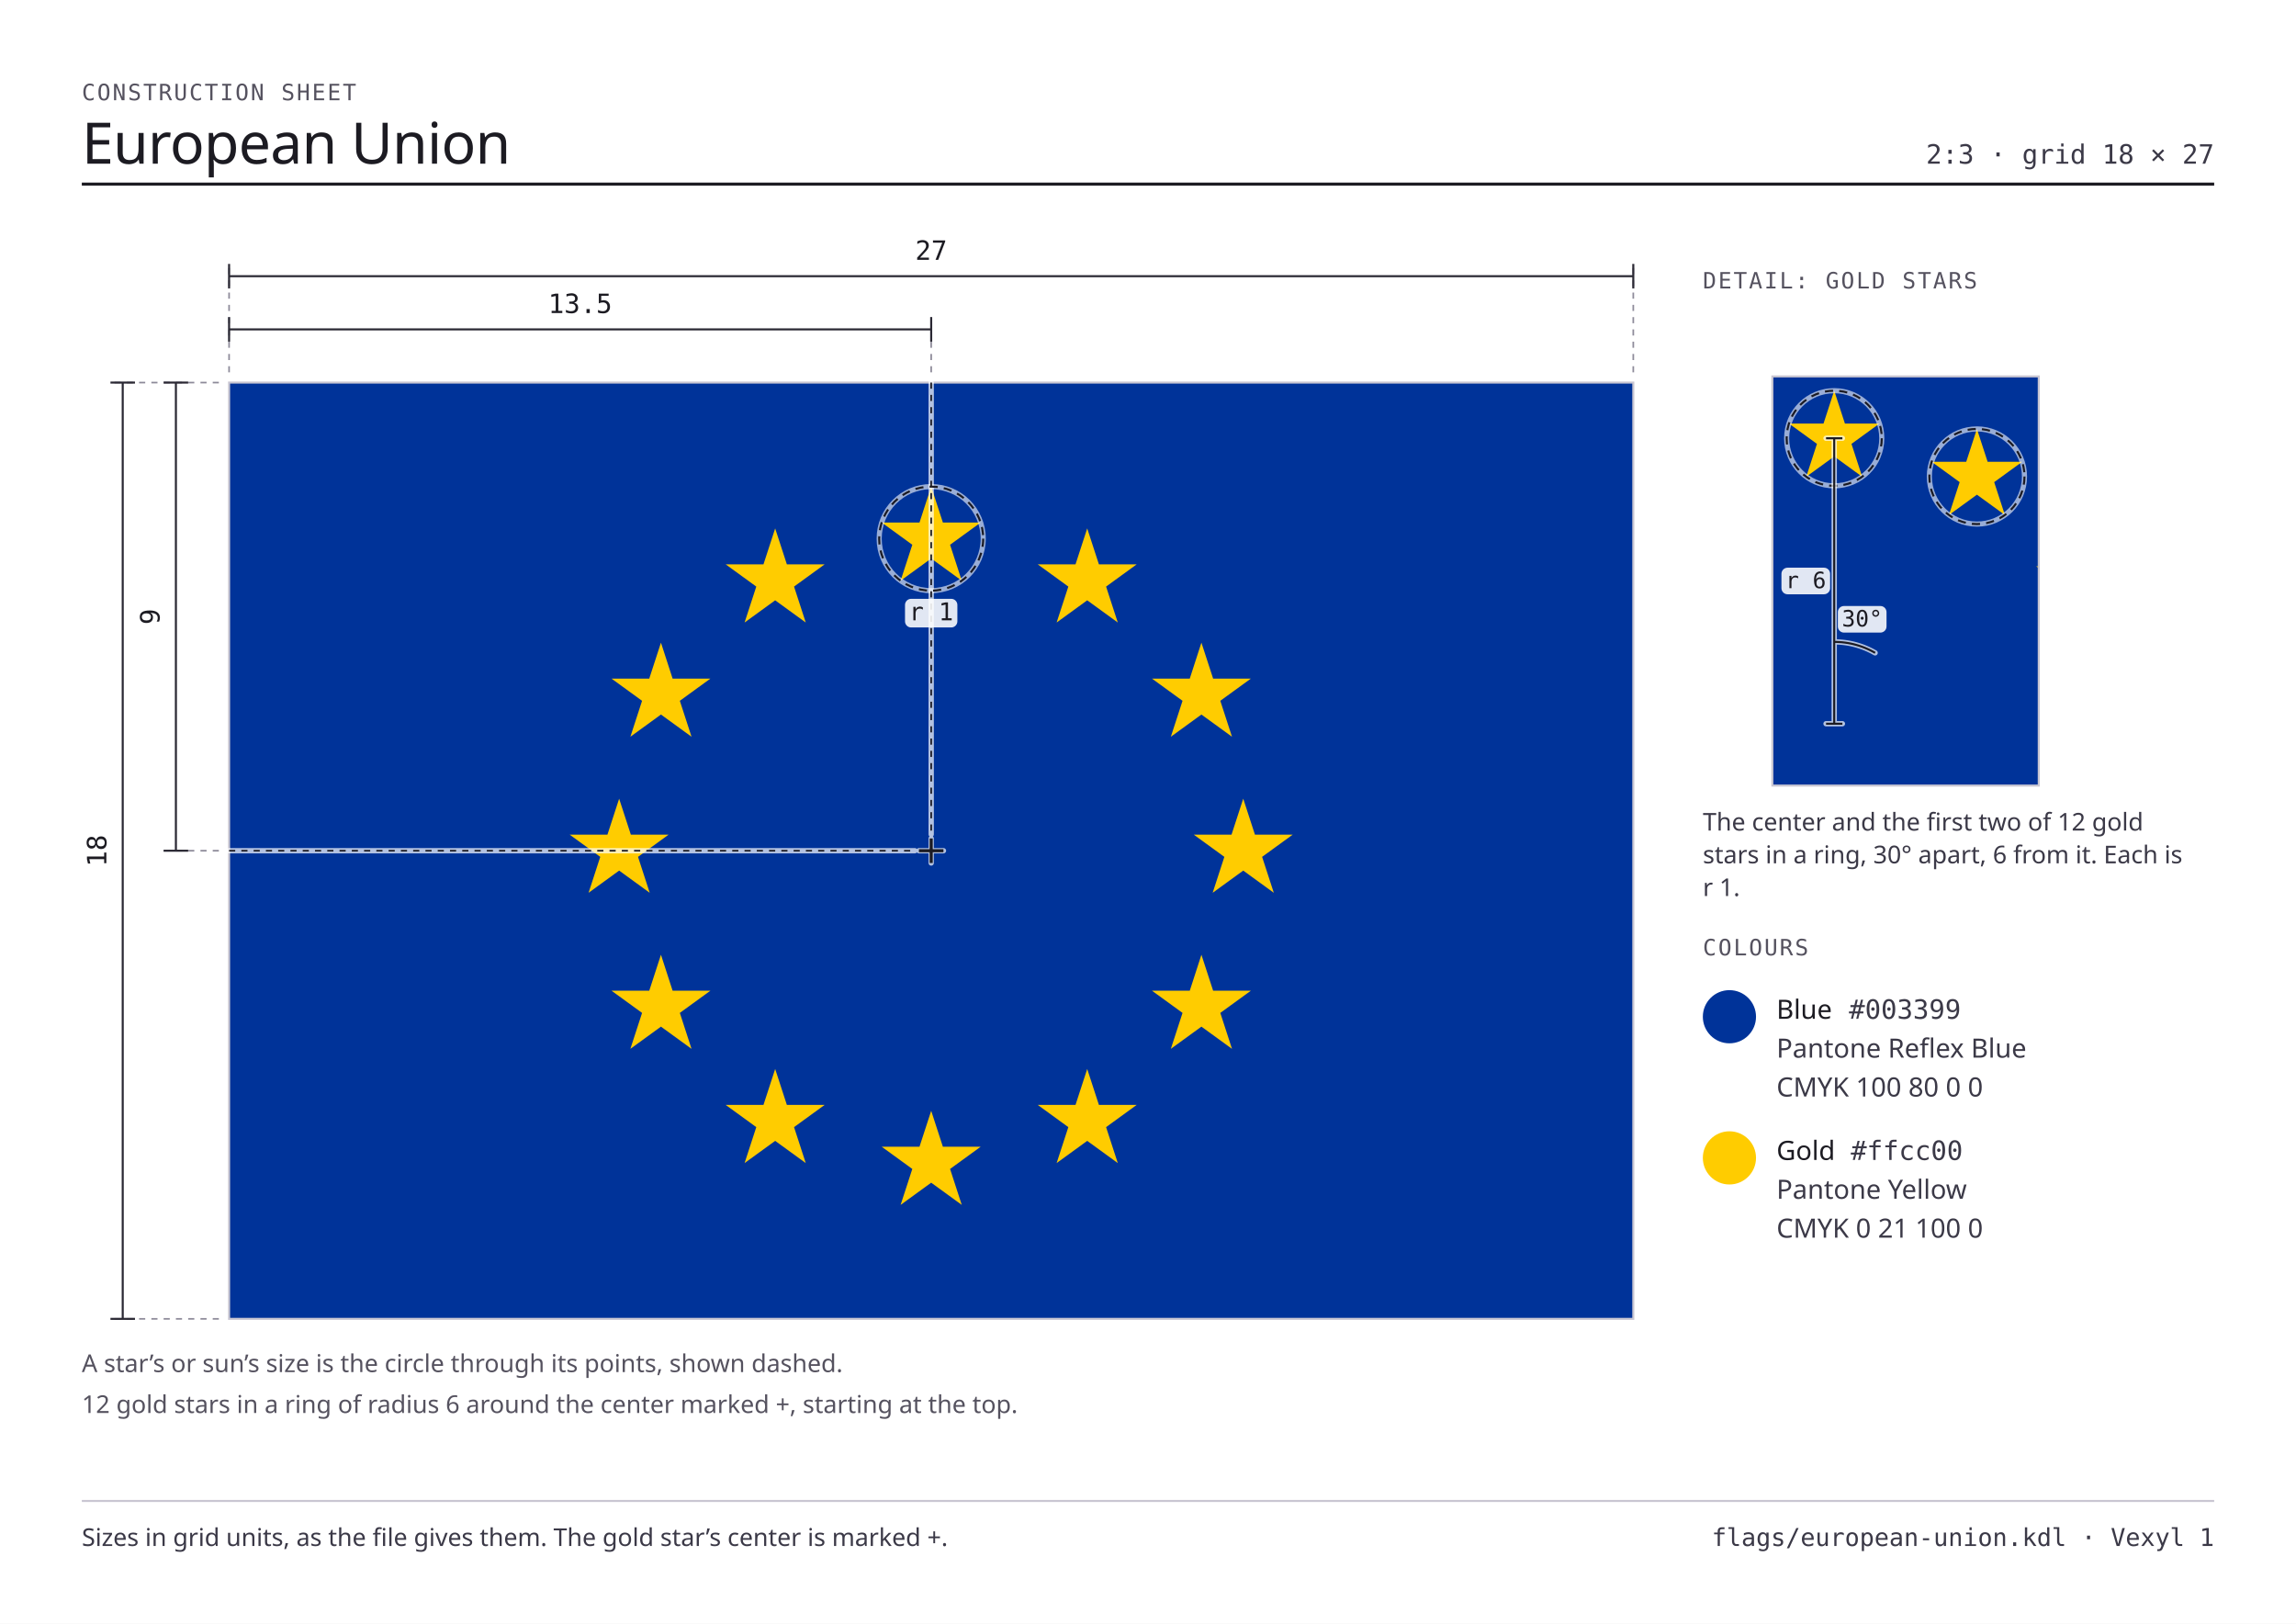
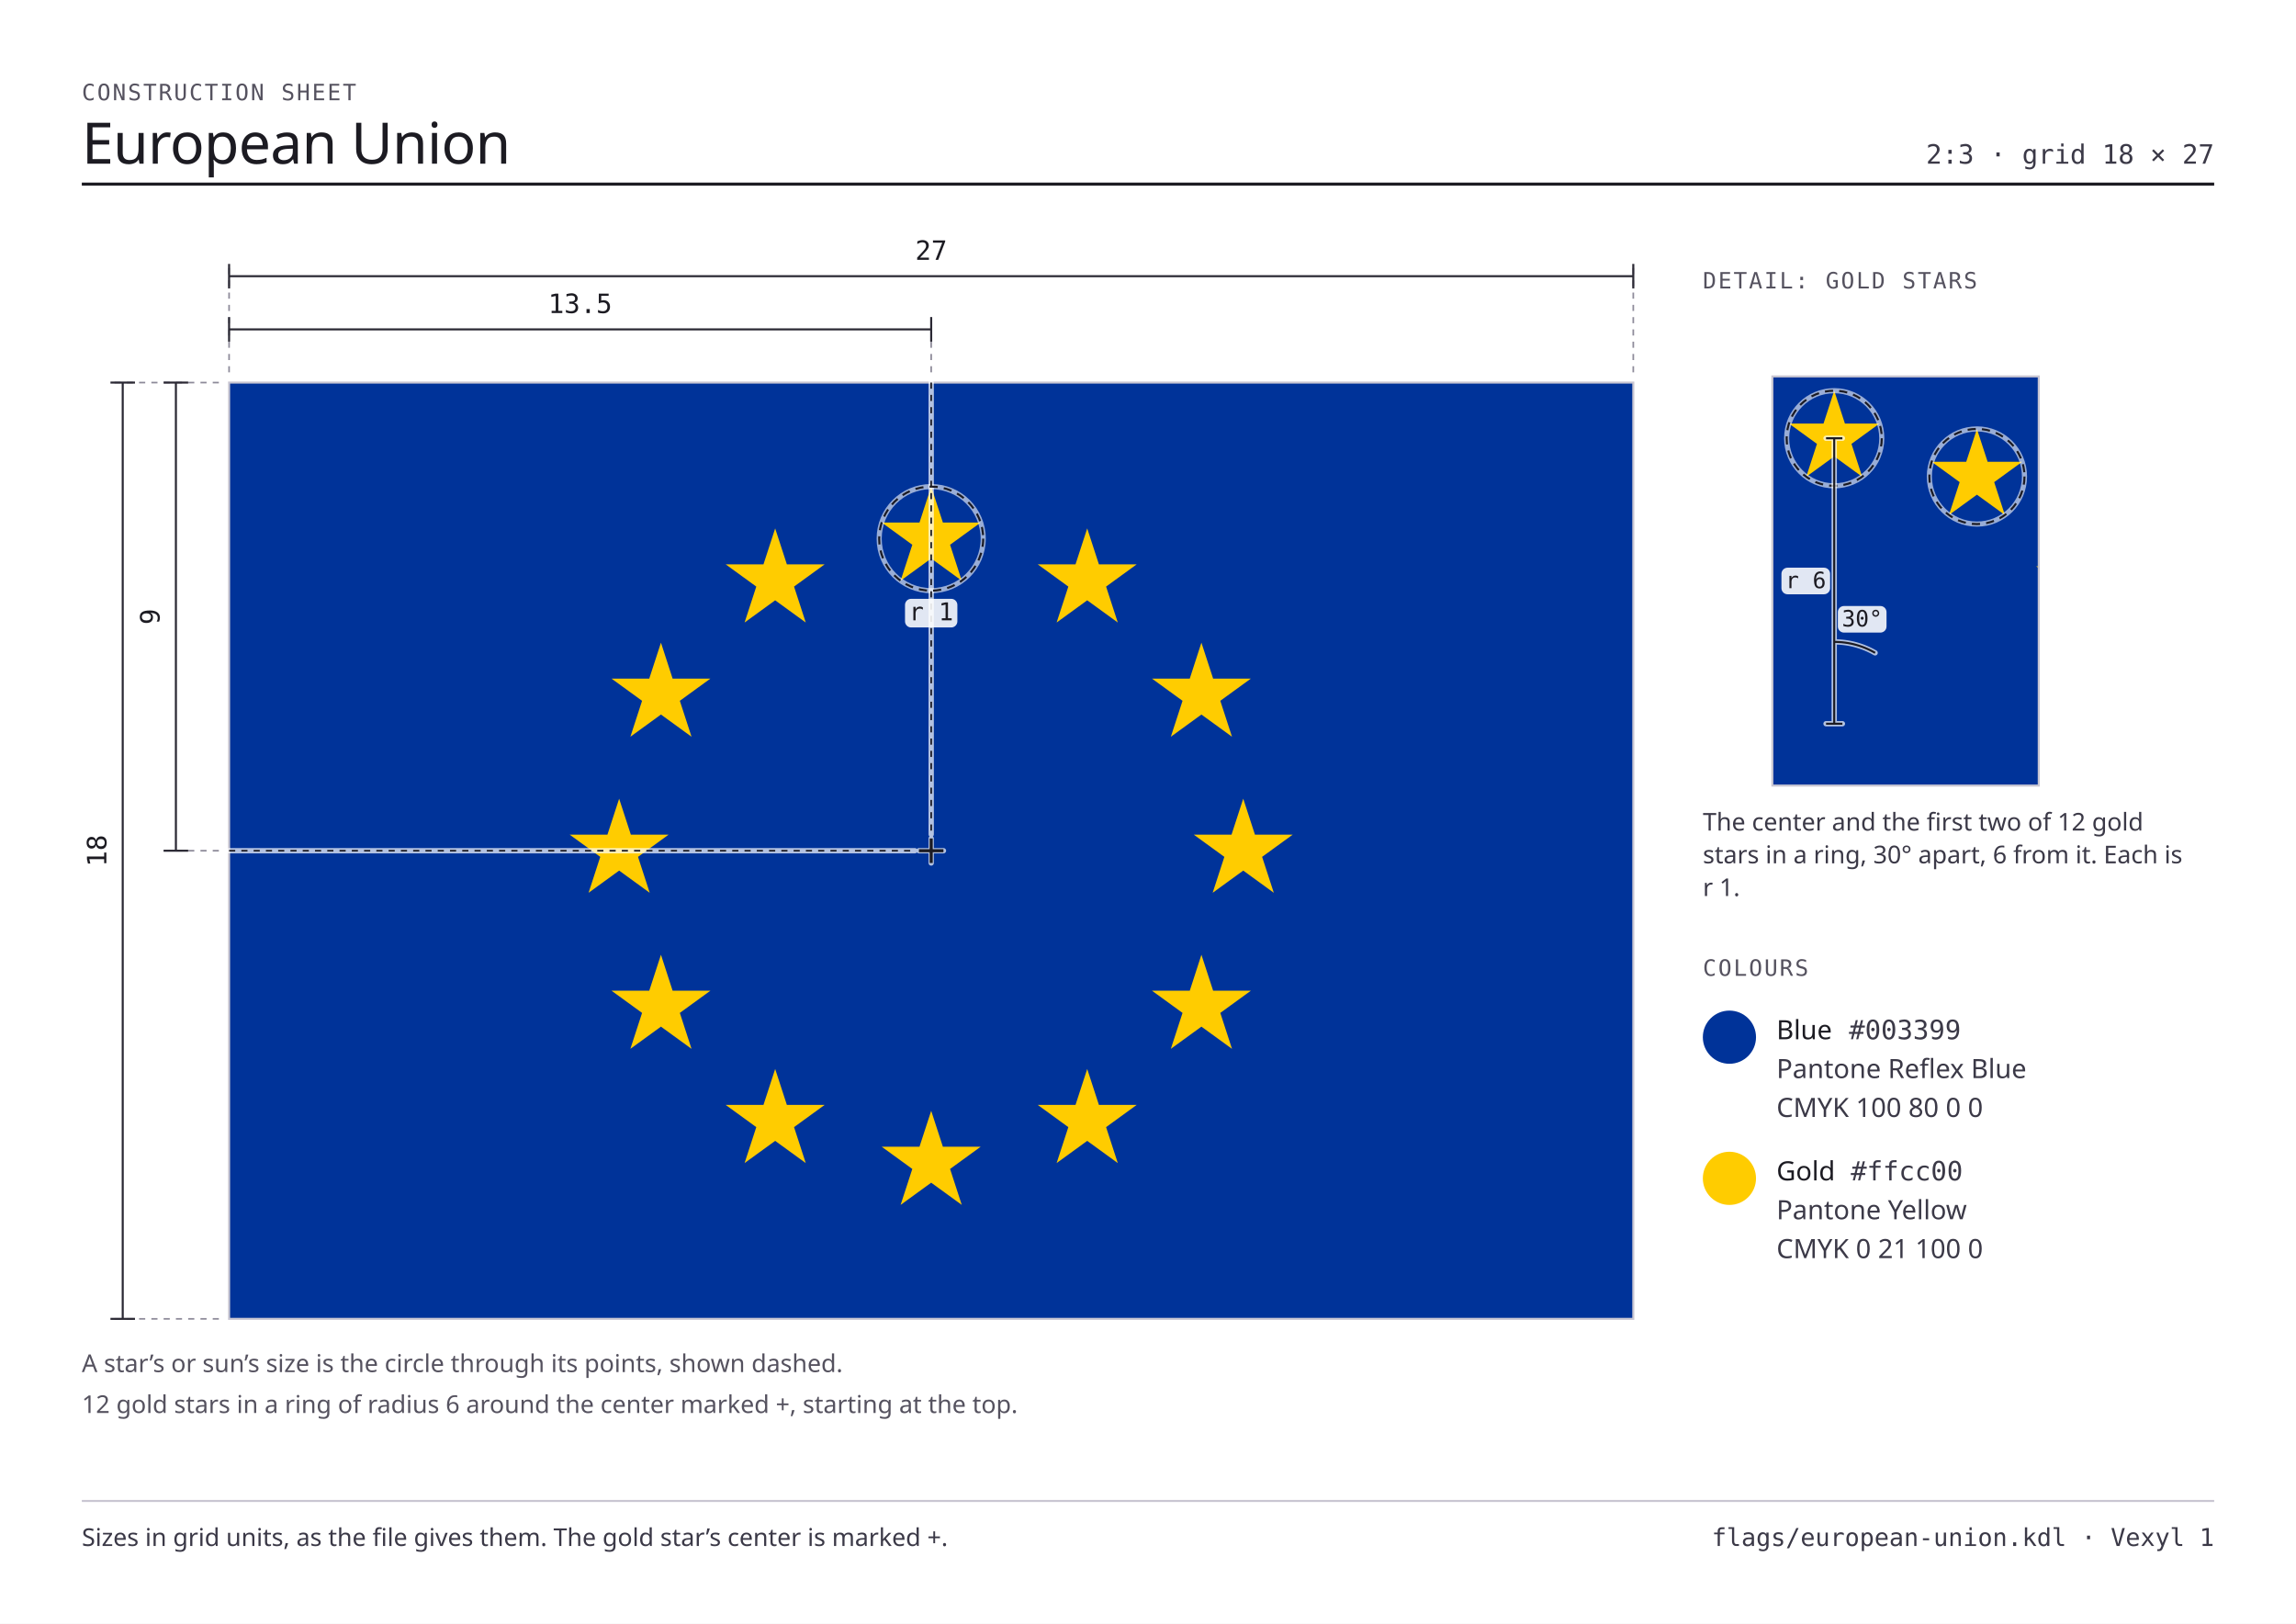
<svg xmlns="http://www.w3.org/2000/svg" width="297mm" height="210mm" viewBox="0 0 1122.52 793.701">
  <rect x="0" y="0" width="1122.52" height="793.701" fill="#ffffff" />
  <text x="40" y="49" font-family="Geist Mono, ui-monospace, monospace" font-size="11" letter-spacing="0.88" fill="#55525f">CONSTRUCTION SHEET</text>
  <text x="40" y="80" font-family="Geist, system-ui, sans-serif" font-size="28" font-weight="500" letter-spacing="-0.28" fill="#1c1b22">European Union</text>
  <text x="1082.52" y="80" font-family="Geist Mono, ui-monospace, monospace" font-size="13" text-anchor="end" fill="#3b3947">2:3 · grid 18 × 27</text>
  <path d="M40 90H1082.52" stroke="#1c1b22" stroke-width="1.5" />
  <svg x="112" y="187.01" width="686.52" height="457.68" viewBox="0 0 27 18" overflow="hidden">
    <clipPath id="vx-95590b61a2a55570-cs-f-flag1">
      <polygon points="0,0 27,0 27,18 0,18" />
    </clipPath>
    <g clip-path="url(#vx-95590b61a2a55570-cs-f-flag1)">
      <polygon points="0,0 27,0 27,18 0,18" fill="#003399" />
      <polygon points="13.5,2 13.725,2.691 14.451,2.691 13.863,3.118 14.088,3.809 13.5,3.382 12.912,3.809 13.137,3.118 12.549,2.691 13.275,2.691" fill="#ffcc00" />
      <polygon points="16.5,2.804 16.725,3.495 17.451,3.495 16.863,3.922 17.088,4.613 16.5,4.186 15.912,4.613 16.137,3.922 15.549,3.495 16.275,3.495" fill="#ffcc00" />
      <polygon points="18.696,5 18.921,5.691 19.647,5.691 19.059,6.118 19.284,6.809 18.696,6.382 18.108,6.809 18.333,6.118 17.745,5.691 18.472,5.691" fill="#ffcc00" />
      <polygon points="19.5,8 19.725,8.691 20.451,8.691 19.863,9.118 20.088,9.809 19.5,9.382 18.912,9.809 19.137,9.118 18.549,8.691 19.275,8.691" fill="#ffcc00" />
      <polygon points="18.696,11 18.921,11.691 19.647,11.691 19.059,12.118 19.284,12.809 18.696,12.382 18.108,12.809 18.333,12.118 17.745,11.691 18.472,11.691" fill="#ffcc00" />
      <polygon points="16.5,13.196 16.725,13.887 17.451,13.887 16.863,14.314 17.088,15.005 16.5,14.578 15.912,15.005 16.137,14.314 15.549,13.887 16.275,13.887" fill="#ffcc00" />
      <polygon points="13.5,14 13.725,14.691 14.451,14.691 13.863,15.118 14.088,15.809 13.5,15.382 12.912,15.809 13.137,15.118 12.549,14.691 13.275,14.691" fill="#ffcc00" />
      <polygon points="10.5,13.196 10.725,13.887 11.451,13.887 10.863,14.314 11.088,15.005 10.5,14.578 9.912,15.005 10.137,14.314 9.549,13.887 10.275,13.887" fill="#ffcc00" />
      <polygon points="8.304,11 8.528,11.691 9.255,11.691 8.667,12.118 8.892,12.809 8.304,12.382 7.716,12.809 7.941,12.118 7.353,11.691 8.079,11.691" fill="#ffcc00" />
      <polygon points="7.5,8 7.725,8.691 8.451,8.691 7.863,9.118 8.088,9.809 7.5,9.382 6.912,9.809 7.137,9.118 6.549,8.691 7.275,8.691" fill="#ffcc00" />
      <polygon points="8.304,5 8.528,5.691 9.255,5.691 8.667,6.118 8.892,6.809 8.304,6.382 7.716,6.809 7.941,6.118 7.353,5.691 8.079,5.691" fill="#ffcc00" />
      <polygon points="10.5,2.804 10.725,3.495 11.451,3.495 10.863,3.922 11.088,4.613 10.5,4.186 9.912,4.613 10.137,3.922 9.549,3.495 10.275,3.495" fill="#ffcc00" />
    </g>
  </svg>
  <rect x="112" y="187.01" width="686.52" height="457.68" fill="none" stroke="#c9c6d2" stroke-width="1" />
  <path d="M112 182.01V129.01M455.26 182.01V155.01M798.52 182.01V129.01M107 187.01H54M107 415.85H80M107 644.69H54" fill="none" stroke="#8d8a99" stroke-width="0.8" stroke-dasharray="3 3" />
  <text x="283.63" y="153.01" font-family="Geist Mono, ui-monospace, monospace" font-size="13" fill="#1c1b22" stroke="#ffffff" stroke-width="3" stroke-linejoin="round" paint-order="stroke" text-anchor="middle">13.5</text>
  <text x="455.26" y="127.01" font-family="Geist Mono, ui-monospace, monospace" font-size="13" fill="#1c1b22" stroke="#ffffff" stroke-width="3" stroke-linejoin="round" paint-order="stroke" text-anchor="middle">27</text>
  <text x="78" y="301.43" font-family="Geist Mono, ui-monospace, monospace" font-size="13" fill="#1c1b22" stroke="#ffffff" stroke-width="3" stroke-linejoin="round" paint-order="stroke" text-anchor="middle" transform="rotate(-90 78 301.4304)">9</text>
  <text x="52" y="415.85" font-family="Geist Mono, ui-monospace, monospace" font-size="13" fill="#1c1b22" stroke="#ffffff" stroke-width="3" stroke-linejoin="round" paint-order="stroke" text-anchor="middle" transform="rotate(-90 52 415.8504)">18</text>
  <path d="M455.26 187.01V407.85M112 415.85H447.26M449.26 415.85H461.26M455.26 409.85V421.85" fill="none" stroke="#ffffff" stroke-width="2.6" stroke-opacity="0.7" stroke-linecap="round" />
  <circle cx="455.26" cy="263.29" r="25.427" fill="none" stroke="#ffffff" stroke-width="2.5" stroke-opacity="0.6" />
  <circle cx="455.26" cy="263.29" r="25.427" fill="none" stroke="#1c1b22" stroke-width="1" stroke-dasharray="4 3" />
  <path d="M455.26 187.01V407.85M112 415.85H447.26" fill="none" stroke="#1c1b22" stroke-width="0.8" stroke-dasharray="3 3" />
  <path d="M449.26 415.85H461.26M455.26 409.85V421.85" stroke="#1c1b22" stroke-width="1.5" />
  <path d="M112 161.01H455.26M112 155.01V167.01M455.26 155.01V167.01M112 135.01H798.52M112 129.01V141.01M798.52 129.01V141.01M86 187.01V415.85M80 187.01H92M80 415.85H92M60 187.01V644.69M54 187.01H66M54 644.69H66" fill="none" stroke="#2a2833" stroke-width="1" />
  <rect x="442.46" y="292.717" width="25.6" height="14" rx="3" fill="#ffffff" fill-opacity="0.88" />
  <text x="455.26" y="303.217" font-family="Geist Mono, ui-monospace, monospace" font-size="12" fill="#1c1b22" text-anchor="middle">r 1</text>
  <text x="40" y="670.69" font-family="Geist, system-ui, sans-serif" font-size="12" fill="#55525f">A star’s or sun’s size is the circle through its points, shown dashed.</text>
  <text x="40" y="690.69" font-family="Geist, system-ui, sans-serif" font-size="12" fill="#55525f">12 gold stars in a ring of radius 6 around the center marked +, starting at the top.</text>
  <text x="832.52" y="141" font-family="Geist Mono, ui-monospace, monospace" font-size="11" font-weight="500" letter-spacing="0.88" fill="#55525f">DETAIL: GOLD STARS</text>
  <svg x="866.52" y="184" width="130.233" height="200" viewBox="12.2 1.7 5.6 8.6" overflow="hidden">
    <clipPath id="vx-95590b61a2a55570-cs-d0-flag1">
      <polygon points="0,0 27,0 27,18 0,18" />
    </clipPath>
    <g clip-path="url(#vx-95590b61a2a55570-cs-d0-flag1)">
      <polygon points="0,0 27,0 27,18 0,18" fill="#003399" />
      <polygon points="13.5,2 13.725,2.691 14.451,2.691 13.863,3.118 14.088,3.809 13.5,3.382 12.912,3.809 13.137,3.118 12.549,2.691 13.275,2.691" fill="#ffcc00" />
      <polygon points="16.5,2.804 16.725,3.495 17.451,3.495 16.863,3.922 17.088,4.613 16.5,4.186 15.912,4.613 16.137,3.922 15.549,3.495 16.275,3.495" fill="#ffcc00" />
      <polygon points="18.696,5 18.921,5.691 19.647,5.691 19.059,6.118 19.284,6.809 18.696,6.382 18.108,6.809 18.333,6.118 17.745,5.691 18.472,5.691" fill="#ffcc00" />
      <polygon points="19.5,8 19.725,8.691 20.451,8.691 19.863,9.118 20.088,9.809 19.5,9.382 18.912,9.809 19.137,9.118 18.549,8.691 19.275,8.691" fill="#ffcc00" />
      <polygon points="18.696,11 18.921,11.691 19.647,11.691 19.059,12.118 19.284,12.809 18.696,12.382 18.108,12.809 18.333,12.118 17.745,11.691 18.472,11.691" fill="#ffcc00" />
      <polygon points="16.5,13.196 16.725,13.887 17.451,13.887 16.863,14.314 17.088,15.005 16.5,14.578 15.912,15.005 16.137,14.314 15.549,13.887 16.275,13.887" fill="#ffcc00" />
      <polygon points="13.5,14 13.725,14.691 14.451,14.691 13.863,15.118 14.088,15.809 13.5,15.382 12.912,15.809 13.137,15.118 12.549,14.691 13.275,14.691" fill="#ffcc00" />
      <polygon points="10.5,13.196 10.725,13.887 11.451,13.887 10.863,14.314 11.088,15.005 10.5,14.578 9.912,15.005 10.137,14.314 9.549,13.887 10.275,13.887" fill="#ffcc00" />
      <polygon points="8.304,11 8.528,11.691 9.255,11.691 8.667,12.118 8.892,12.809 8.304,12.382 7.716,12.809 7.941,12.118 7.353,11.691 8.079,11.691" fill="#ffcc00" />
      <polygon points="7.5,8 7.725,8.691 8.451,8.691 7.863,9.118 8.088,9.809 7.5,9.382 6.912,9.809 7.137,9.118 6.549,8.691 7.275,8.691" fill="#ffcc00" />
      <polygon points="8.304,5 8.528,5.691 9.255,5.691 8.667,6.118 8.892,6.809 8.304,6.382 7.716,6.809 7.941,6.118 7.353,5.691 8.079,5.691" fill="#ffcc00" />
      <polygon points="10.5,2.804 10.725,3.495 11.451,3.495 10.863,3.922 11.088,4.613 10.5,4.186 9.912,4.613 10.137,3.922 9.549,3.495 10.275,3.495" fill="#ffcc00" />
    </g>
  </svg>
  <rect x="866.52" y="184" width="130.233" height="200" fill="none" stroke="#c9c6d2" stroke-width="1" />
  <path d="" fill="none" stroke="#2a2833" stroke-width="1" />
  <circle cx="896.752" cy="214.233" r="23.256" fill="none" stroke="#ffffff" stroke-width="2.5" stroke-opacity="0.6" />
  <circle cx="896.752" cy="214.233" r="23.256" fill="none" stroke="#1c1b22" stroke-width="1" stroke-dasharray="4 3" />
  <circle cx="966.52" cy="232.927" r="23.256" fill="none" stroke="#ffffff" stroke-width="2.5" stroke-opacity="0.6" />
  <circle cx="966.52" cy="232.927" r="23.256" fill="none" stroke="#1c1b22" stroke-width="1" stroke-dasharray="4 3" />
  <path d="M896.752 353.767L896.752 214.233M892.752 353.767L900.752 353.767M892.752 214.233L900.752 214.233M896.752 313.767L898.061 313.789L899.368 313.853L900.673 313.96L901.973 314.11L903.268 314.302L904.556 314.536L905.835 314.812L907.105 315.13L908.364 315.49L909.61 315.89L910.842 316.331L912.06 316.812L913.261 317.333L914.444 317.893L915.608 318.491L916.752 319.126" fill="none" stroke="#ffffff" stroke-width="2.6" stroke-opacity="0.7" stroke-linecap="round" />
  <path d="M896.752 353.767L896.752 214.233M892.752 353.767L900.752 353.767M892.752 214.233L900.752 214.233M896.752 313.767L898.061 313.789L899.368 313.853L900.673 313.96L901.973 314.11L903.268 314.302L904.556 314.536L905.835 314.812L907.105 315.13L908.364 315.49L909.61 315.89L910.842 316.331L912.06 316.812L913.261 317.333L914.444 317.893L915.608 318.491L916.752 319.126" fill="none" stroke="#1c1b22" stroke-width="1" />
  <rect x="898.528" y="296.227" width="23.8" height="13" rx="3" fill="#ffffff" fill-opacity="0.88" />
  <text x="910.428" y="306.227" font-family="Geist Mono, ui-monospace, monospace" font-size="11" fill="#1c1b22" text-anchor="middle">30°</text>
  <rect x="870.952" y="277.5" width="23.8" height="13" rx="3" fill="#ffffff" fill-opacity="0.88" />
  <text x="882.852" y="287.5" font-family="Geist Mono, ui-monospace, monospace" font-size="11" fill="#1c1b22" text-anchor="middle">r 6</text>
  <text x="832.52" y="406" font-family="Geist, system-ui, sans-serif" font-size="12" fill="#3b3947">The center and the first two of 12 gold</text>
  <text x="832.52" y="422" font-family="Geist, system-ui, sans-serif" font-size="12" fill="#3b3947">stars in a ring, 30° apart, 6 from it. Each is</text>
  <text x="832.52" y="438" font-family="Geist, system-ui, sans-serif" font-size="12" fill="#3b3947">r 1.</text>
-   <text x="832.52" y="467" font-family="Geist Mono, ui-monospace, monospace" font-size="11" font-weight="500" letter-spacing="0.88" fill="#55525f">COLOURS</text>
-   <circle cx="845.52" cy="497" r="13" fill="#003399" />
-   <text x="868.52" y="498" font-family="Geist, system-ui, sans-serif" font-size="13" font-weight="500" fill="#1c1b22">Blue</text>
-   <text x="903.949" y="498" font-family="Geist Mono, ui-monospace, monospace" font-size="13" fill="#3b3947">#003399</text>
-   <text x="868.52" y="517" font-family="Geist, system-ui, sans-serif" font-size="13" fill="#3b3947">Pantone Reflex Blue</text>
-   <text x="868.52" y="536" font-family="Geist, system-ui, sans-serif" font-size="13" fill="#3b3947">CMYK 100 80 0 0</text>
-   <circle cx="845.52" cy="566" r="13" fill="#ffcc00" />
-   <text x="868.52" y="567" font-family="Geist, system-ui, sans-serif" font-size="13" font-weight="500" fill="#1c1b22">Gold</text>
-   <text x="904.85" y="567" font-family="Geist Mono, ui-monospace, monospace" font-size="13" fill="#3b3947">#ffcc00</text>
-   <text x="868.52" y="586" font-family="Geist, system-ui, sans-serif" font-size="13" fill="#3b3947">Pantone Yellow</text>
-   <text x="868.52" y="605" font-family="Geist, system-ui, sans-serif" font-size="13" fill="#3b3947">CMYK 0 21 100 0</text>
+   <text x="832.52" y="477" font-family="Geist Mono, ui-monospace, monospace" font-size="11" font-weight="500" letter-spacing="0.88" fill="#55525f">COLOURS</text>
+   <circle cx="845.52" cy="507" r="13" fill="#003399" />
+   <text x="868.52" y="508" font-family="Geist, system-ui, sans-serif" font-size="13" font-weight="500" fill="#1c1b22">Blue</text>
+   <text x="903.949" y="508" font-family="Geist Mono, ui-monospace, monospace" font-size="13" fill="#3b3947">#003399</text>
+   <text x="868.52" y="527" font-family="Geist, system-ui, sans-serif" font-size="13" fill="#3b3947">Pantone Reflex Blue</text>
+   <text x="868.52" y="546" font-family="Geist, system-ui, sans-serif" font-size="13" fill="#3b3947">CMYK 100 80 0 0</text>
+   <circle cx="845.52" cy="576" r="13" fill="#ffcc00" />
+   <text x="868.52" y="577" font-family="Geist, system-ui, sans-serif" font-size="13" font-weight="500" fill="#1c1b22">Gold</text>
+   <text x="904.85" y="577" font-family="Geist Mono, ui-monospace, monospace" font-size="13" fill="#3b3947">#ffcc00</text>
+   <text x="868.52" y="596" font-family="Geist, system-ui, sans-serif" font-size="13" fill="#3b3947">Pantone Yellow</text>
+   <text x="868.52" y="615" font-family="Geist, system-ui, sans-serif" font-size="13" fill="#3b3947">CMYK 0 21 100 0</text>
  <path d="M40 733.701H1082.52" stroke="#c9c6d2" stroke-width="1" />
  <text x="40" y="755.701" font-family="Geist, system-ui, sans-serif" font-size="12" fill="#3b3947">Sizes in grid units, as the file gives them. The gold star’s center is marked +.</text>
  <text x="1082.52" y="755.701" font-family="Geist Mono, ui-monospace, monospace" font-size="12" text-anchor="end" fill="#3b3947">flags/european-union.kdl · Vexyl 1</text>
</svg>
